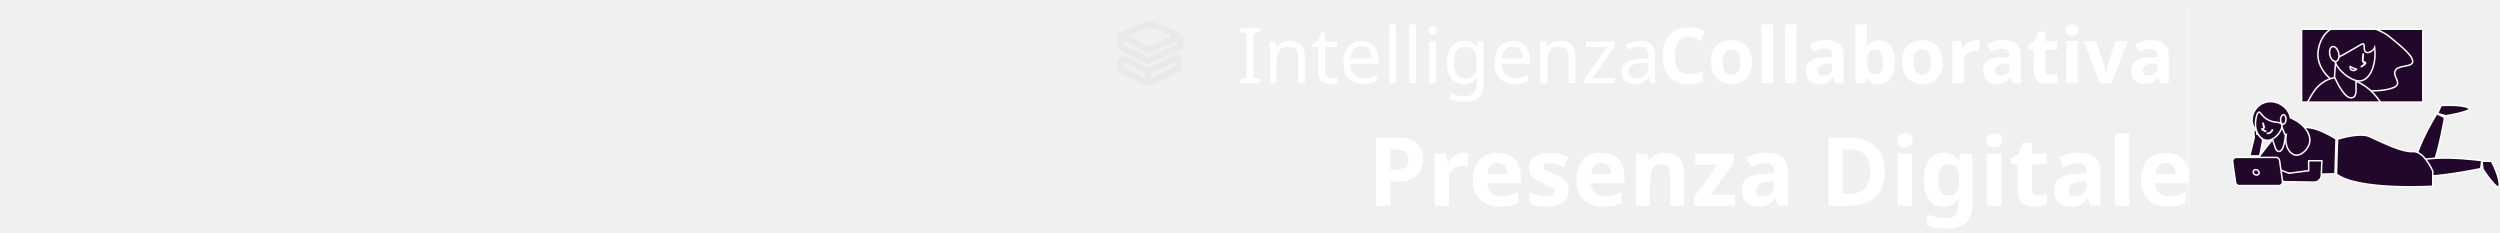
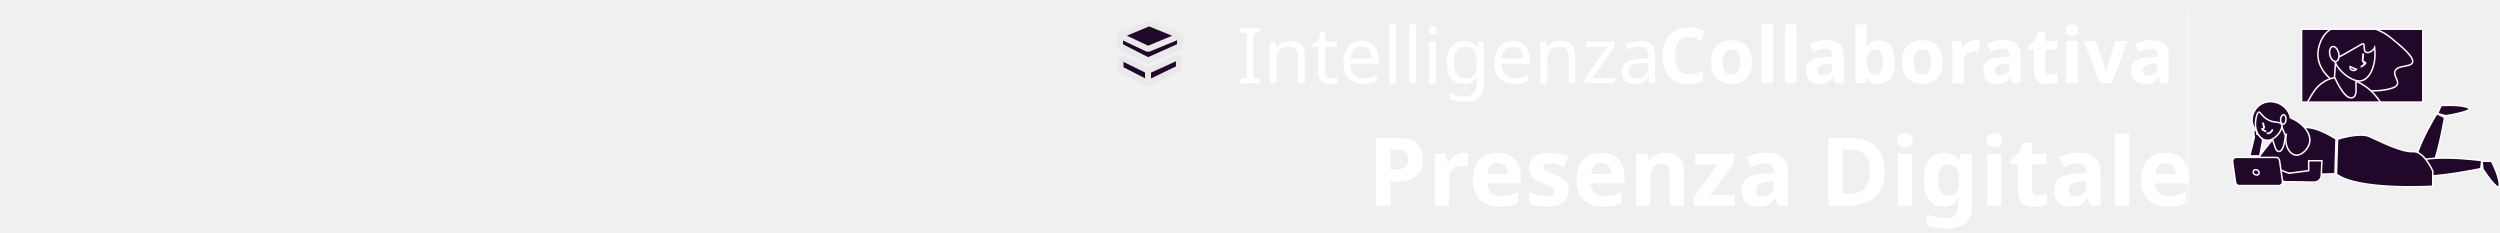
<svg xmlns="http://www.w3.org/2000/svg" width="840" height="78" viewBox="0 0 840 78" fill="none">
-   <path d="M376.323 12.128L385.333 16.395C385.59 16.517 385.887 16.524 386.151 16.415L396.508 12.128M376.323 12.128V15.014C376.323 15.393 376.535 15.74 376.872 15.912L379.155 17.08L382.705 18.897L385.307 20.228C385.579 20.367 385.899 20.376 386.178 20.251L389.527 18.753L392.559 17.398L395.911 15.898C396.274 15.736 396.508 15.375 396.508 14.977V12.128M376.323 12.128C376.323 12.031 376.381 11.944 376.47 11.907L385.714 8.066C385.959 7.965 386.234 7.963 386.48 8.063L396.508 12.128M385.737 28.093L395.549 23.347C395.892 23.181 396.113 22.836 396.119 22.455L396.157 20.091C396.164 19.677 395.649 19.348 395.273 19.522C393.469 20.36 389.592 22.121 389.592 22.121L385.737 23.852M385.737 28.093L377.055 23.629C376.727 23.46 376.517 23.125 376.508 22.756L376.463 20.939C376.445 20.181 377.237 19.674 377.917 20.009L385.737 23.852M385.737 28.093V23.852" stroke="#E9E9E9" stroke-width="2.018" />
+   <path d="M376.32 12.087L385.33 16.354C385.588 16.476 385.885 16.484 386.148 16.375L396.505 12.087M376.32 12.087V14.973C376.32 15.352 376.533 15.699 376.87 15.871L379.153 17.04L382.703 18.856L385.304 20.187C385.576 20.326 385.897 20.335 386.176 20.21L389.524 18.713L392.556 17.357L395.908 15.857C396.271 15.695 396.505 15.334 396.505 14.936V12.087M376.32 12.087C376.32 11.99 376.379 11.903 376.468 11.866L385.711 8.026C385.957 7.924 386.232 7.923 386.478 8.022L396.505 12.087M385.735 28.052L395.547 23.306C395.89 23.14 396.11 22.795 396.117 22.414L396.155 20.05C396.162 19.637 395.646 19.307 395.271 19.481C393.467 20.319 389.589 22.08 389.589 22.08L385.735 23.811M385.735 28.052L377.053 23.588C376.724 23.419 376.514 23.084 376.506 22.715L376.461 20.898C376.442 20.14 377.235 19.633 377.915 19.968L385.735 23.811M385.735 28.052V23.811" stroke="#E9E9E9" stroke-width="2.018" />
+   <path d="M395.108 22.316L386.744 26.36V24.382L390.002 22.919L390.007 22.917L390.009 22.916C390.012 22.915 390.015 22.913 390.019 22.912C390.026 22.908 390.037 22.903 390.051 22.897C390.08 22.884 390.122 22.865 390.177 22.84C390.287 22.79 390.445 22.718 390.641 22.629C391.033 22.451 391.575 22.204 392.173 21.931C393.144 21.489 394.264 20.973 395.136 20.571L395.108 22.316Z" fill="#21082B" />
+   <path d="M384.726 24.358V26.315L377.515 22.608L377.47 20.792L384.726 24.358Z" fill="#21082B" />
+   <path d="M395.497 14.855L385.765 19.207L377.33 14.891V13.599L384.899 17.185C385.414 17.428 386.008 17.443 386.535 17.225L395.497 13.515V14.855Z" fill="#21082B" />
+   <path d="M393.842 12.015L385.762 15.36L378.627 11.98L386.099 8.876L393.842 12.015Z" fill="#21082B" />
  <text fill="white" xml:space="preserve" style="white-space: pre" font-family="Manrope" font-size="26" font-weight="bold" letter-spacing="0em">
-     <tspan x="550.418" y="27.958"> Collaborativa</tspan>
+     <tspan x="550.416" y="27.958"> Collaborativa</tspan>
  </text>
  <text fill="white" xml:space="preserve" style="white-space: pre" font-family="Manrope" font-size="26" font-weight="300" letter-spacing="0em">
-     <tspan x="415.645" y="27.958">Intelligenza</tspan>
+     <tspan x="415.643" y="27.958">Intelligenza</tspan>
  </text>
  <text fill="white" xml:space="preserve" style="white-space: pre" font-family="Manrope" font-size="32" font-weight="600" letter-spacing="0em">
-     <tspan x="459.487" y="69.132">Presenza Digitale</tspan>
+     <tspan x="459.484" y="69.132">Presenza Digitale</tspan>
  </text>
-   <line opacity="0.3" x1="735.271" y1="3.532" x2="735.271" y2="69.134" stroke="white" stroke-width="1.009" />
-   <path d="M775.218 42.845C777.351 42.945 779.797 43.922 781.728 44.89C782.689 45.372 783.515 45.848 784.101 46.203C784.394 46.381 784.627 46.528 784.786 46.631C784.835 46.663 784.878 46.691 784.913 46.714L784.553 58.373C784.505 58.375 784.451 58.378 784.389 58.381C784.131 58.391 783.755 58.406 783.287 58.422C782.35 58.454 781.042 58.493 779.556 58.519C776.581 58.57 772.9 58.57 770.056 58.364C767.211 58.159 765.738 57.8 764.984 57.504C764.608 57.356 764.42 57.229 764.332 57.15C764.291 57.114 764.272 57.089 764.265 57.079L764.187 56.808L763.915 56.947L761.956 57.949L758.559 53.257L764.193 46.024C764.2 46.021 764.209 46.017 764.218 46.013C764.269 45.988 764.344 45.952 764.441 45.905C764.634 45.812 764.916 45.679 765.268 45.52C765.972 45.203 766.956 44.782 768.076 44.368C770.326 43.535 773.085 42.744 775.218 42.845ZM764.269 57.094C764.269 57.095 764.271 57.096 764.271 57.098V57.1V57.101L764.269 57.094Z" fill="#21082B" stroke="white" stroke-width="0.505" />
-   <path d="M780.142 54.004L779.949 59.018C779.903 60.229 778.813 61.215 777.459 61.196C775.49 61.169 773.905 61.142 772.319 61.115C770.764 61.089 769.208 61.062 767.29 61.035L766.057 59.596L765.969 59.494L765.836 59.51C765.004 59.605 764.378 59.631 763.95 59.595C763.735 59.577 763.585 59.544 763.487 59.505C763.44 59.486 763.412 59.467 763.396 59.454C763.388 59.448 763.383 59.443 763.381 59.44C763.38 59.439 763.379 59.438 763.379 59.437V59.435C763.379 59.435 763.378 59.434 763.378 59.432C763.378 59.429 763.378 59.42 763.382 59.406C763.389 59.376 763.409 59.328 763.455 59.261C763.548 59.125 763.718 58.951 763.98 58.737C764.488 58.324 765.294 57.804 766.406 57.174C767.283 57.511 768.161 57.847 769.038 58.184L769.095 58.207L769.154 58.2C770.471 58.063 771.403 57.926 772.33 57.789C773.256 57.652 774.179 57.517 775.484 57.381L775.711 57.357V54.004H780.142Z" fill="#21082B" stroke="white" stroke-width="0.505" />
-   <path d="M757.535 43.398C757.831 43.442 758.035 43.728 758.165 44.125C758.225 44.31 758.261 44.495 758.282 44.635C758.292 44.703 758.298 44.76 758.301 44.8C758.303 44.819 758.304 44.835 758.305 44.844C758.306 44.849 758.306 44.853 758.306 44.855V44.857L758.317 45.061L758.52 45.093C758.739 45.128 758.963 45.256 759.184 45.46C759.404 45.662 759.604 45.922 759.775 46.185C759.945 46.447 760.082 46.705 760.176 46.898C760.223 46.994 760.26 47.074 760.284 47.129C760.286 47.134 760.287 47.139 760.29 47.144L759.273 52.382H755.913L757.431 46.17L757.444 46.119L757.435 46.067L757.434 46.066C757.434 46.065 757.434 46.063 757.433 46.06C757.432 46.055 757.431 46.046 757.429 46.035C757.426 46.013 757.422 45.981 757.416 45.94C757.403 45.858 757.387 45.74 757.37 45.598C757.336 45.315 757.3 44.94 757.292 44.573C757.283 44.2 757.304 43.858 757.372 43.625C757.405 43.508 757.444 43.445 757.473 43.417C757.49 43.4 757.502 43.393 757.535 43.398Z" fill="#21082B" stroke="white" stroke-width="0.505" />
-   <path d="M821.379 39.481C821.368 39.552 821.352 39.642 821.333 39.75C821.283 40.042 821.209 40.468 821.112 40.997C820.918 42.057 820.636 43.535 820.28 45.208C819.568 48.557 818.565 52.674 817.399 55.777C816.245 58.848 814.752 59.923 813.6 60.263C813.018 60.434 812.504 60.423 812.137 60.37C811.954 60.344 811.808 60.307 811.709 60.277C811.68 60.269 811.655 60.259 811.634 60.252C810.82 59.004 810.796 57.046 811.289 54.727C811.786 52.384 812.795 49.746 813.922 47.263C815.049 44.782 816.291 42.466 817.251 40.77C817.732 39.922 818.142 39.229 818.431 38.749C818.576 38.509 818.69 38.321 818.768 38.194L821.379 39.481Z" fill="#21082B" stroke="white" stroke-width="0.505" />
-   <path d="M824.004 35.386C825.066 35.41 826.193 35.48 827.192 35.633C828.199 35.789 829.044 36.024 829.566 36.36C829.689 36.44 829.745 36.504 829.767 36.545C829.784 36.575 829.783 36.594 829.775 36.617C829.763 36.651 829.73 36.706 829.647 36.78C829.566 36.852 829.451 36.931 829.301 37.013C828.696 37.344 827.661 37.665 826.527 37.947C825.4 38.227 824.202 38.463 823.283 38.629C822.824 38.711 822.435 38.776 822.162 38.82C822.025 38.842 821.917 38.859 821.843 38.871C821.819 38.875 821.798 38.877 821.782 38.88L819.029 38.152L820.194 35.458C820.24 35.455 820.296 35.452 820.361 35.448C820.566 35.436 820.862 35.421 821.225 35.408C821.951 35.381 822.943 35.361 824.004 35.386Z" fill="#21082B" stroke="white" stroke-width="0.505" />
-   <path d="M822.996 53.11C825.9 53.173 828.681 53.397 830.736 53.604C831.763 53.708 832.609 53.807 833.198 53.88C833.487 53.917 833.715 53.947 833.871 53.968L833.54 56.654C833.462 56.67 833.359 56.692 833.234 56.717C832.922 56.781 832.467 56.873 831.9 56.984C830.765 57.205 829.177 57.503 827.368 57.809C823.745 58.422 819.243 59.066 815.697 59.197C812.176 59.327 810.546 58.427 809.788 57.563C809.406 57.128 809.231 56.687 809.152 56.358C809.112 56.193 809.096 56.056 809.09 55.962C809.089 55.94 809.088 55.921 809.087 55.904C809.555 55.337 810.265 54.866 811.175 54.483C812.118 54.086 813.259 53.789 814.529 53.574C817.068 53.144 820.089 53.047 822.996 53.11Z" fill="#21082B" stroke="white" stroke-width="0.505" />
-   <path d="M837.151 54.195C837.17 54.232 837.193 54.276 837.219 54.328C837.306 54.501 837.429 54.751 837.576 55.059C837.869 55.674 838.252 56.521 838.616 57.444C838.98 58.368 839.322 59.364 839.533 60.279C839.746 61.203 839.816 62.009 839.672 62.572C839.639 62.702 839.597 62.772 839.564 62.806C839.536 62.836 839.505 62.85 839.463 62.852C839.353 62.86 839.158 62.792 838.873 62.586C838.319 62.186 837.62 61.413 836.921 60.539C836.228 59.671 835.554 58.724 835.051 57.992C834.8 57.627 834.592 57.315 834.448 57.096C834.376 56.986 834.319 56.899 834.281 56.84C834.27 56.824 834.261 56.81 834.253 56.798L833.978 54.178L837.151 54.195Z" fill="#21082B" stroke="white" stroke-width="0.505" />
-   <path d="M792.967 45.383C794.144 45.364 795.224 45.493 796.048 45.85C797.765 46.596 800.471 47.944 803.193 49.054C804.561 49.611 805.949 50.116 807.245 50.465C808.538 50.813 809.755 51.011 810.778 50.943C811.681 50.884 812.546 51.24 813.348 51.84C814.15 52.439 814.872 53.27 815.48 54.119C816.088 54.967 816.575 55.825 816.911 56.472C817.079 56.794 817.208 57.063 817.296 57.252C817.34 57.346 817.373 57.421 817.396 57.471C817.4 57.481 817.404 57.491 817.408 57.5V62.572C817.392 62.573 817.374 62.574 817.356 62.575C817.167 62.585 816.889 62.599 816.532 62.615C815.818 62.647 814.789 62.687 813.532 62.716C811.017 62.774 807.59 62.791 803.939 62.628C800.288 62.465 796.418 62.122 793.018 61.461C789.669 60.81 786.813 59.856 785.056 58.493L785.417 46.767C785.461 46.754 785.513 46.738 785.573 46.72C785.783 46.656 786.087 46.565 786.463 46.462C787.215 46.255 788.253 45.993 789.398 45.78C790.545 45.567 791.793 45.402 792.967 45.383Z" fill="#21082B" stroke="white" stroke-width="0.505" />
-   <path d="M761.26 34.363C764.734 33.447 768.776 35.675 769.573 39.459L769.601 39.588L769.721 39.639C772.033 40.623 773.79 42.037 774.871 43.563C775.953 45.091 776.35 46.714 775.986 48.135C775.727 49.149 775.037 50.236 774.149 51.024C773.258 51.815 772.211 52.269 771.241 52.107C770.323 51.955 769.406 51.241 768.784 50.099C768.165 48.963 767.85 47.422 768.128 45.667L768.2 45.212L767.778 45.396C765.444 46.417 763.025 46.396 761.048 45.706C759.066 45.014 757.549 43.66 756.978 42.038C755.992 39.238 757.695 35.305 761.26 34.363Z" fill="#21082B" stroke="white" stroke-width="0.505" />
-   <path d="M767.9 45.505C767.897 45.539 767.893 45.589 767.888 45.651C767.877 45.783 767.859 45.972 767.833 46.202C767.78 46.663 767.692 47.283 767.556 47.923C767.419 48.565 767.235 49.217 766.992 49.748C766.743 50.289 766.456 50.654 766.14 50.795C765.8 50.946 765.543 50.919 765.339 50.818C765.123 50.712 764.936 50.508 764.781 50.257C764.627 50.008 764.517 49.734 764.445 49.519C764.409 49.412 764.384 49.321 764.368 49.258C764.359 49.226 764.353 49.202 764.349 49.185C764.347 49.177 764.346 49.171 764.345 49.167L764.34 49.148L764.335 49.133L763.033 45.35L766.468 42.145L767.9 45.505Z" fill="#21082B" stroke="white" stroke-width="0.505" />
-   <path d="M759.02 37.658C759.106 37.648 759.196 37.675 759.326 37.783C759.463 37.898 759.608 38.074 759.803 38.314C760.185 38.781 760.702 39.419 761.557 39.975C762.788 40.774 764.107 41.006 765.043 41.076C765.424 41.12 765.765 41.195 766.039 41.312C766.312 41.428 766.501 41.578 766.606 41.761C766.778 42.059 766.783 42.543 766.587 43.151C766.395 43.748 766.026 44.414 765.531 45.031C764.531 46.279 763.088 47.25 761.685 47.142C760.509 47.051 759.482 46.335 758.78 45.216C758.077 44.096 757.709 42.584 757.856 40.945C757.925 40.177 758.066 39.344 758.285 38.698C758.394 38.375 758.519 38.111 758.654 37.929C758.79 37.745 758.914 37.671 759.02 37.658Z" fill="#21082B" stroke="white" stroke-width="0.505" />
-   <path d="M767.293 38.557C767.498 38.568 767.711 38.712 767.876 39.013C768.04 39.311 768.136 39.732 768.106 40.203C768.076 40.673 767.929 41.082 767.729 41.361C767.526 41.644 767.294 41.765 767.088 41.754C766.884 41.742 766.671 41.599 766.505 41.297C766.342 40.999 766.247 40.579 766.277 40.108C766.307 39.637 766.453 39.229 766.654 38.95C766.857 38.667 767.088 38.546 767.293 38.557Z" fill="#21082B" stroke="white" stroke-width="0.505" />
-   <path d="M763.534 43.633H763.535C763.554 43.639 763.564 43.65 763.568 43.657L763.57 43.672C763.349 44.299 762.716 44.792 761.989 44.88C761.984 44.88 761.981 44.88 761.978 44.88C761.976 44.881 761.975 44.881 761.974 44.882C761.954 44.882 761.938 44.874 761.927 44.866C761.917 44.858 761.915 44.85 761.915 44.846C761.914 44.842 761.914 44.837 761.92 44.829C761.928 44.82 761.942 44.81 761.964 44.807L761.963 44.806C762.583 44.733 763.16 44.324 763.407 43.773L763.452 43.662C763.454 43.656 763.461 43.645 763.478 43.637C763.496 43.629 763.516 43.628 763.534 43.633Z" fill="#21082B" stroke="white" stroke-width="0.505" />
-   <path d="M760.515 43.706L761.278 44.108C761.293 44.117 761.299 44.126 761.3 44.132C761.301 44.135 761.302 44.138 761.301 44.139L761.297 44.148C761.291 44.159 761.272 44.174 761.242 44.174L761.203 44.165L760.415 43.749C760.247 43.661 760.18 43.573 760.156 43.517L760.515 43.706ZM760.766 43.023C760.748 43.09 760.713 43.147 760.65 43.192H760.649C760.618 43.214 760.584 43.232 760.544 43.247L760.149 43.393C760.151 43.387 760.151 43.381 760.154 43.375C760.192 43.289 760.279 43.251 760.408 43.21H760.409C760.422 43.206 760.443 43.199 760.462 43.192C760.474 43.188 760.512 43.175 760.543 43.156L760.766 43.023ZM760.386 41.381C760.408 41.377 760.428 41.381 760.442 41.389C760.456 41.398 760.46 41.407 760.461 41.412L760.751 42.657C760.754 42.666 760.755 42.676 760.757 42.686H760.636C760.635 42.679 760.634 42.672 760.632 42.665V42.664L760.343 41.42L760.347 41.403C760.35 41.399 760.355 41.395 760.361 41.391L760.386 41.381Z" fill="#21082B" stroke="white" stroke-width="0.505" />
-   <path d="M751.307 52.887H764.812C765.359 52.887 765.854 53.329 765.946 53.974L766.924 60.855C767.039 61.668 766.469 62.349 765.79 62.349H752.284C751.738 62.349 751.241 61.907 751.149 61.262L750.172 54.382C750.056 53.569 750.627 52.887 751.307 52.887Z" fill="#21082B" stroke="white" stroke-width="0.505" />
-   <path d="M757.928 57.009C758.505 57.009 759.012 57.447 759.076 57.948C759.136 58.418 758.782 58.822 758.224 58.822C757.648 58.822 757.141 58.385 757.077 57.884C757.017 57.414 757.371 57.009 757.928 57.009Z" fill="#21082B" stroke="white" stroke-width="0.505" />
-   <path d="M814.069 9.813V34.305H773.334V9.813H814.069Z" fill="#21082B" stroke="white" stroke-width="0.505" />
-   <path d="M798.322 9.813C799.315 10.206 800.243 10.648 801.07 11.122C801.799 11.539 802.377 11.956 802.833 12.311L803.249 12.643C805.184 14.217 807.241 15.892 808.707 17.419C809.44 18.184 810.013 18.899 810.349 19.535C810.687 20.175 810.759 20.686 810.586 21.08C810.432 21.43 810.093 21.671 809.591 21.853C809.088 22.036 808.474 22.141 807.828 22.259C807.196 22.375 806.533 22.502 805.981 22.732C805.426 22.964 804.946 23.316 804.729 23.905C804.564 24.351 804.601 24.795 804.716 25.214C804.829 25.628 805.024 26.045 805.194 26.43C805.55 27.237 805.786 27.908 805.407 28.548C805.174 28.941 804.775 29.212 804.121 29.474C802.142 30.267 798.379 30.768 794.343 30.442C790.434 30.126 786.321 29.037 783.357 26.733L783.074 26.506C782.976 26.425 782.832 26.304 782.646 26.137H782.646C781.457 25.07 778.818 22.306 778.804 18.197C778.804 18.096 778.819 16.7 779.357 14.983C779.895 13.266 780.949 11.249 783.012 9.872L783.011 9.871C783.039 9.853 783.069 9.834 783.088 9.821C783.092 9.818 783.097 9.816 783.101 9.813H798.322Z" fill="#21082B" stroke="white" stroke-width="0.505" />
-   <path d="M784.189 26.145C785.887 25.792 787.37 25.947 788.38 26.149V26.151C789.294 26.379 790.469 26.738 791.767 27.324V27.323C792.928 27.85 794.176 28.535 795.406 29.478V29.479C796.06 29.979 797.185 30.907 798.501 32.524L798.502 32.525C798.707 32.776 798.921 33.051 799.144 33.349V33.348C799.376 33.661 799.602 33.983 799.822 34.312H775.306C775.727 33.532 776.153 32.799 776.581 32.115L777.074 31.346L777.081 31.334C777.481 30.645 779.68 27.071 784.13 26.152L784.146 26.149H784.164L784.189 26.145Z" fill="#21082B" stroke="white" stroke-width="0.505" />
-   <path d="M791.616 23.457V29.587L791.618 29.602V29.603C791.618 29.605 791.619 29.607 791.619 29.61C791.62 29.616 791.621 29.627 791.622 29.64C791.625 29.666 791.628 29.706 791.632 29.756C791.639 29.856 791.648 30.002 791.649 30.174C791.653 30.522 791.63 30.975 791.528 31.412C791.426 31.852 791.251 32.25 790.97 32.517C790.699 32.774 790.304 32.934 789.699 32.855C789.119 32.78 788.489 32.341 787.854 31.658C787.227 30.983 786.63 30.108 786.11 29.234C785.592 28.362 785.155 27.499 784.849 26.853C784.695 26.531 784.574 26.263 784.492 26.076C784.451 25.983 784.42 25.91 784.398 25.86C784.395 25.853 784.392 25.846 784.39 25.84L784.802 20.17L791.616 23.457Z" fill="#21082B" stroke="white" stroke-width="0.505" />
-   <path d="M793.494 14.855C793.866 14.678 794.004 14.689 794.101 14.737C794.202 14.787 794.278 14.895 794.324 15.114C794.371 15.336 794.374 15.608 794.381 15.918C794.388 16.214 794.398 16.545 794.471 16.831C794.546 17.123 794.699 17.409 795.022 17.559C795.422 17.744 795.879 17.656 796.254 17.504C796.637 17.35 796.992 17.107 797.225 16.899C797.533 16.625 797.739 16.312 797.876 15.998C798.194 18.722 797.893 21.123 797.21 22.998C796.366 25.318 794.957 26.787 793.458 27.131C792.588 27.331 791.543 27.128 790.458 26.642C789.378 26.158 788.285 25.406 787.337 24.554C786.389 23.702 785.596 22.759 785.105 21.899C784.86 21.469 784.694 21.068 784.62 20.716C784.545 20.363 784.564 20.077 784.664 19.859C784.701 19.777 784.736 19.733 784.801 19.685C784.882 19.626 785.004 19.563 785.233 19.455C785.68 19.243 786.444 18.898 787.797 18.134C789.112 17.393 790.114 16.817 790.788 16.425C791.124 16.23 791.38 16.081 791.55 15.98C791.636 15.93 791.701 15.891 791.744 15.866C791.765 15.853 791.781 15.844 791.792 15.837C791.797 15.834 791.801 15.831 791.804 15.83C791.806 15.829 791.806 15.828 791.807 15.828H791.808C792.611 15.348 793.125 15.031 793.494 14.855Z" fill="#21082B" stroke="white" stroke-width="0.505" />
-   <path d="M783.761 15.638C784.126 15.569 784.547 15.736 784.938 16.141C785.276 16.492 785.568 17.002 785.741 17.608L785.808 17.873C785.965 18.596 785.92 19.271 785.734 19.777C785.547 20.285 785.235 20.585 784.873 20.654C784.508 20.722 784.086 20.556 783.696 20.151C783.31 19.749 782.984 19.14 782.826 18.418C782.668 17.696 782.713 17.02 782.899 16.515C783.087 16.007 783.399 15.706 783.761 15.638Z" fill="#21082B" stroke="white" stroke-width="0.505" />
-   <path d="M794.354 21.14L794.742 21.227C794.741 21.234 794.737 21.24 794.735 21.246L794.738 21.247C794.735 21.258 794.73 21.268 794.726 21.278C794.715 21.307 794.704 21.33 794.696 21.343C794.68 21.369 794.66 21.396 794.638 21.422C794.592 21.475 794.529 21.534 794.446 21.594H794.445L793.354 22.377C793.341 22.386 793.339 22.396 793.339 22.399C793.339 22.402 793.338 22.404 793.339 22.406C793.339 22.408 793.34 22.412 793.344 22.416C793.353 22.427 793.373 22.439 793.398 22.439C793.416 22.439 793.431 22.433 793.442 22.425L794.533 21.642L794.652 21.546C794.757 21.452 794.818 21.363 794.847 21.289C794.881 21.201 794.873 21.126 794.826 21.053L794.794 21.011C794.712 20.922 794.583 20.891 794.422 20.862L794.307 20.84C794.273 20.832 794.217 20.818 794.167 20.792L794.163 20.79C794.066 20.737 794.002 20.642 793.969 20.525C793.937 20.414 793.927 20.268 793.942 20.075L794.09 18.148L794.082 18.129C794.074 18.12 794.058 18.111 794.035 18.109L794.025 18.108C793.987 18.105 793.972 18.13 793.971 18.144V18.145L793.822 20.073C793.814 20.18 793.803 20.338 793.839 20.493C793.873 20.642 793.945 20.77 794.093 20.848H794.094C794.18 20.894 794.278 20.913 794.393 20.934H794.392C794.422 20.939 794.443 20.942 794.455 20.942C794.463 20.943 794.451 20.941 794.429 20.945C794.421 20.947 794.406 20.953 794.387 20.961L794.354 21.14ZM794.354 21.14L794.251 21.116C794.252 21.112 794.253 21.109 794.254 21.105C794.275 21.038 794.32 20.996 794.355 20.975C794.366 20.968 794.377 20.966 794.386 20.962L794.354 21.14Z" fill="#21082B" stroke="white" stroke-width="0.505" />
-   <path d="M789.638 22.378C789.987 22.546 790.358 22.717 790.756 22.88C791.107 23.025 791.45 23.151 791.778 23.266C791.363 23.716 790.657 23.833 790.166 23.555C789.764 23.327 789.545 22.854 789.638 22.378Z" fill="#21082B" stroke="white" stroke-width="0.505" />
+   <line opacity="0.3" x1="735.269" y1="3.532" x2="735.269" y2="69.134" stroke="white" stroke-width="1.009" />
+   <path d="M775.217 42.844C777.35 42.945 779.795 43.921 781.727 44.889C782.688 45.371 783.514 45.848 784.1 46.203C784.392 46.38 784.625 46.528 784.784 46.631C784.834 46.663 784.876 46.691 784.911 46.714L784.552 58.373C784.504 58.375 784.449 58.378 784.388 58.381C784.13 58.391 783.753 58.406 783.285 58.422C782.349 58.454 781.041 58.492 779.555 58.518C776.58 58.57 772.899 58.569 770.055 58.364C767.209 58.159 765.736 57.8 764.982 57.504C764.607 57.356 764.419 57.228 764.33 57.15C764.289 57.114 764.271 57.089 764.264 57.079L764.186 56.807L763.913 56.947L761.954 57.949L758.558 53.257L764.191 46.024C764.199 46.02 764.208 46.017 764.217 46.013C764.267 45.988 764.343 45.951 764.439 45.905C764.633 45.812 764.915 45.679 765.267 45.52C765.971 45.203 766.955 44.782 768.074 44.368C770.324 43.535 773.083 42.744 775.217 42.844ZM764.268 57.093C764.268 57.095 764.269 57.096 764.27 57.097V57.099V57.1L764.268 57.093Z" fill="#21082B" stroke="white" stroke-width="0.505" />
+   <path d="M780.141 54.004L779.948 59.018C779.902 60.229 778.812 61.214 777.458 61.196C775.489 61.169 773.904 61.142 772.318 61.115C770.763 61.088 769.207 61.061 767.289 61.035L766.056 59.595L765.968 59.494L765.835 59.509C765.003 59.604 764.377 59.63 763.949 59.594C763.734 59.576 763.584 59.544 763.486 59.505C763.439 59.485 763.411 59.467 763.395 59.454C763.387 59.447 763.382 59.443 763.38 59.44C763.379 59.439 763.378 59.438 763.378 59.437V59.435C763.378 59.435 763.377 59.434 763.377 59.432C763.377 59.428 763.377 59.42 763.381 59.406C763.388 59.376 763.408 59.327 763.454 59.26C763.547 59.125 763.717 58.951 763.979 58.737C764.487 58.324 765.293 57.804 766.405 57.173C767.282 57.511 768.16 57.847 769.037 58.184L769.094 58.207L769.153 58.2C770.47 58.063 771.402 57.925 772.329 57.789C773.255 57.652 774.178 57.516 775.483 57.38L775.71 57.357V54.004H780.141Z" fill="#21082B" stroke="white" stroke-width="0.505" />
+   <path d="M757.533 43.398C757.83 43.442 758.033 43.728 758.163 44.124C758.224 44.31 758.26 44.495 758.28 44.634C758.29 44.703 758.296 44.76 758.3 44.799C758.302 44.819 758.303 44.834 758.304 44.844C758.304 44.849 758.305 44.853 758.305 44.855V44.857L758.315 45.061L758.519 45.093C758.737 45.127 758.961 45.256 759.183 45.459C759.402 45.662 759.602 45.922 759.773 46.185C759.944 46.447 760.081 46.705 760.175 46.898C760.222 46.994 760.258 47.073 760.282 47.128C760.285 47.134 760.286 47.139 760.288 47.144L759.271 52.381H755.911L757.43 46.169L757.442 46.119L757.434 46.067L757.433 46.066C757.432 46.065 757.432 46.063 757.432 46.06C757.431 46.055 757.429 46.046 757.428 46.035C757.424 46.013 757.42 45.981 757.414 45.94C757.402 45.858 757.385 45.739 757.368 45.598C757.334 45.315 757.298 44.94 757.29 44.573C757.282 44.2 757.303 43.857 757.37 43.624C757.404 43.507 757.443 43.445 757.472 43.416C757.489 43.399 757.501 43.393 757.533 43.398Z" fill="#21082B" stroke="white" stroke-width="0.505" />
+   <path d="M821.378 39.481C821.366 39.552 821.351 39.642 821.332 39.75C821.282 40.042 821.207 40.467 821.11 40.997C820.917 42.057 820.634 43.535 820.278 45.208C819.566 48.557 818.564 52.673 817.397 55.777C816.244 58.848 814.751 59.923 813.599 60.263C813.016 60.434 812.503 60.423 812.136 60.37C811.953 60.343 811.807 60.307 811.708 60.277C811.679 60.268 811.653 60.259 811.633 60.252C810.819 59.004 810.794 57.046 811.287 54.726C811.785 52.384 812.793 49.745 813.921 47.263C815.048 44.782 816.289 42.466 817.25 40.769C817.73 39.922 818.14 39.229 818.43 38.749C818.574 38.509 818.688 38.321 818.767 38.194L821.378 39.481Z" fill="#21082B" stroke="white" stroke-width="0.505" />
+   <path d="M824.004 35.385C825.066 35.41 826.193 35.48 827.191 35.633C828.199 35.788 829.044 36.024 829.565 36.36C829.689 36.439 829.744 36.504 829.767 36.544C829.783 36.575 829.782 36.594 829.774 36.617C829.763 36.65 829.729 36.706 829.646 36.78C829.565 36.852 829.45 36.93 829.301 37.012C828.695 37.344 827.661 37.665 826.526 37.947C825.4 38.227 824.201 38.463 823.282 38.628C822.823 38.711 822.435 38.776 822.161 38.82C822.024 38.842 821.916 38.859 821.843 38.871C821.819 38.874 821.798 38.877 821.781 38.879L819.028 38.152L820.193 35.458C820.239 35.455 820.296 35.451 820.36 35.448C820.566 35.436 820.862 35.421 821.225 35.408C821.951 35.381 822.943 35.361 824.004 35.385Z" fill="#21082B" stroke="white" stroke-width="0.505" />
+   <path d="M822.995 53.11C825.9 53.173 828.68 53.396 830.735 53.604C831.763 53.707 832.609 53.806 833.197 53.88C833.487 53.916 833.714 53.947 833.87 53.968L833.539 56.654C833.461 56.67 833.359 56.691 833.233 56.717C832.921 56.781 832.467 56.873 831.899 56.984C830.764 57.205 829.177 57.503 827.367 57.809C823.745 58.422 819.242 59.065 815.696 59.197C812.175 59.327 810.545 58.427 809.787 57.563C809.405 57.128 809.231 56.687 809.151 56.358C809.112 56.193 809.096 56.056 809.09 55.962C809.088 55.94 809.087 55.92 809.087 55.904C809.555 55.337 810.264 54.866 811.175 54.483C812.118 54.086 813.259 53.788 814.528 53.574C817.067 53.144 820.089 53.047 822.995 53.11Z" fill="#21082B" stroke="white" stroke-width="0.505" />
+   <path d="M837.15 54.195C837.169 54.232 837.193 54.276 837.219 54.328C837.306 54.5 837.429 54.751 837.575 55.058C837.868 55.674 838.252 56.521 838.615 57.444C838.979 58.368 839.321 59.364 839.532 60.279C839.745 61.203 839.816 62.009 839.672 62.572C839.639 62.702 839.597 62.771 839.563 62.806C839.535 62.836 839.505 62.849 839.463 62.852C839.353 62.859 839.158 62.792 838.872 62.586C838.319 62.186 837.619 61.413 836.921 60.539C836.228 59.671 835.553 58.724 835.051 57.992C834.8 57.626 834.592 57.315 834.447 57.095C834.375 56.986 834.319 56.899 834.28 56.84C834.27 56.823 834.261 56.809 834.253 56.797L833.978 54.177L837.15 54.195Z" fill="#21082B" stroke="white" stroke-width="0.505" />
+   <path d="M792.966 45.382C794.143 45.363 795.223 45.493 796.047 45.85C797.764 46.596 800.471 47.944 803.192 49.053C804.56 49.611 805.948 50.115 807.244 50.465C808.537 50.813 809.754 51.01 810.777 50.943C811.68 50.883 812.545 51.24 813.347 51.84C814.149 52.439 814.871 53.269 815.479 54.119C816.087 54.967 816.574 55.825 816.91 56.471C817.078 56.794 817.207 57.063 817.295 57.252C817.339 57.346 817.372 57.42 817.395 57.47C817.399 57.481 817.403 57.491 817.407 57.5V62.572C817.391 62.573 817.373 62.574 817.355 62.575C817.166 62.585 816.888 62.599 816.531 62.615C815.817 62.647 814.788 62.687 813.531 62.715C811.016 62.773 807.589 62.791 803.938 62.628C800.287 62.465 796.418 62.121 793.017 61.461C789.668 60.81 786.812 59.856 785.055 58.493L785.416 46.767C785.46 46.753 785.512 46.738 785.572 46.719C785.782 46.655 786.086 46.565 786.462 46.462C787.214 46.254 788.252 45.993 789.397 45.78C790.544 45.566 791.792 45.401 792.966 45.382Z" fill="#21082B" stroke="white" stroke-width="0.505" />
+   <path d="M761.258 34.363C764.732 33.446 768.774 35.675 769.571 39.459L769.599 39.587L769.719 39.638C772.032 40.622 773.788 42.037 774.869 43.563C775.951 45.091 776.348 46.713 775.984 48.134C775.725 49.149 775.035 50.236 774.147 51.024C773.256 51.815 772.209 52.268 771.239 52.107C770.321 51.954 769.404 51.241 768.782 50.099C768.163 48.963 767.848 47.422 768.126 45.667L768.198 45.212L767.776 45.396C765.442 46.417 763.023 46.396 761.046 45.706C759.064 45.014 757.547 43.66 756.976 42.038C755.99 39.238 757.693 35.304 761.258 34.363Z" fill="#21082B" stroke="white" stroke-width="0.505" />
+   <path d="M767.897 45.505C767.895 45.539 767.891 45.589 767.886 45.651C767.875 45.783 767.856 45.972 767.83 46.202C767.777 46.662 767.69 47.282 767.554 47.923C767.417 48.565 767.233 49.217 766.989 49.748C766.741 50.289 766.453 50.654 766.138 50.795C765.798 50.946 765.541 50.919 765.337 50.818C765.12 50.712 764.934 50.508 764.778 50.257C764.625 50.008 764.514 49.734 764.442 49.518C764.407 49.412 764.382 49.321 764.365 49.258C764.357 49.226 764.351 49.202 764.347 49.185C764.345 49.177 764.344 49.171 764.343 49.167L764.338 49.147L764.333 49.133L763.03 45.349L766.466 42.144L767.897 45.505Z" fill="#21082B" stroke="white" stroke-width="0.505" />
+   <path d="M759.018 37.658C759.103 37.648 759.193 37.674 759.323 37.783C759.46 37.898 759.606 38.074 759.801 38.313C760.182 38.781 760.699 39.419 761.555 39.974C762.785 40.773 764.105 41.006 765.041 41.076C765.422 41.119 765.763 41.195 766.036 41.311C766.31 41.428 766.498 41.578 766.604 41.761C766.775 42.059 766.781 42.543 766.585 43.151C766.393 43.748 766.023 44.414 765.528 45.031C764.528 46.278 763.085 47.25 761.683 47.142C760.506 47.051 759.48 46.335 758.777 45.216C758.075 44.096 757.706 42.584 757.854 40.945C757.923 40.177 758.064 39.344 758.282 38.698C758.392 38.374 758.516 38.111 758.651 37.929C758.788 37.744 758.912 37.671 759.018 37.658Z" fill="#21082B" stroke="white" stroke-width="0.505" />
+   <path d="M767.292 38.557C767.496 38.568 767.71 38.712 767.875 39.013C768.039 39.311 768.134 39.731 768.104 40.203C768.075 40.673 767.928 41.081 767.728 41.361C767.525 41.644 767.292 41.764 767.087 41.753C766.883 41.742 766.669 41.598 766.504 41.297C766.34 40.999 766.246 40.578 766.275 40.108C766.305 39.637 766.452 39.229 766.652 38.95C766.855 38.667 767.087 38.546 767.292 38.557Z" fill="#21082B" stroke="white" stroke-width="0.505" />
+   <path d="M763.532 43.633H763.533C763.553 43.639 763.563 43.65 763.566 43.657L763.568 43.672C763.348 44.298 762.714 44.792 761.987 44.879C761.983 44.88 761.98 44.88 761.977 44.88C761.974 44.88 761.973 44.881 761.973 44.881C761.953 44.881 761.936 44.874 761.926 44.866C761.916 44.857 761.914 44.85 761.913 44.846C761.913 44.842 761.912 44.836 761.919 44.828C761.926 44.82 761.941 44.81 761.963 44.807L761.962 44.806C762.582 44.733 763.159 44.324 763.405 43.773L763.45 43.661C763.452 43.656 763.459 43.645 763.477 43.637C763.494 43.629 763.515 43.628 763.532 43.633Z" fill="#21082B" stroke="white" stroke-width="0.505" />
+   <path d="M760.513 43.706L761.275 44.108C761.291 44.116 761.296 44.126 761.298 44.132C761.299 44.134 761.299 44.137 761.299 44.139L761.295 44.148C761.288 44.159 761.269 44.173 761.239 44.173L761.2 44.165L760.412 43.749C760.244 43.66 760.178 43.573 760.153 43.516L760.513 43.706ZM760.764 43.023C760.745 43.089 760.711 43.147 760.647 43.192H760.646C760.616 43.214 760.582 43.232 760.542 43.247L760.146 43.393C760.148 43.387 760.149 43.38 760.151 43.375C760.189 43.289 760.276 43.251 760.405 43.21H760.406C760.42 43.205 760.441 43.199 760.46 43.192C760.471 43.188 760.509 43.175 760.541 43.156L760.764 43.023ZM760.384 41.38C760.405 41.377 760.425 41.381 760.439 41.389C760.453 41.398 760.458 41.407 760.459 41.412L760.749 42.657C760.751 42.666 760.753 42.676 760.755 42.686H760.634C760.632 42.679 760.632 42.672 760.63 42.665V42.664L760.341 41.42L760.345 41.403C760.348 41.399 760.352 41.394 760.358 41.39L760.384 41.38Z" fill="#21082B" stroke="white" stroke-width="0.505" />
+   <path d="M751.305 52.886H764.811C765.357 52.886 765.852 53.329 765.944 53.974L766.922 60.855C767.037 61.668 766.467 62.349 765.788 62.349H752.282C751.736 62.349 751.239 61.907 751.147 61.261L750.17 54.382C750.054 53.569 750.626 52.886 751.305 52.886Z" fill="#21082B" stroke="white" stroke-width="0.505" />
+   <path d="M757.927 57.009C758.503 57.009 759.01 57.447 759.074 57.947C759.134 58.417 758.78 58.822 758.223 58.822C757.646 58.821 757.139 58.385 757.075 57.884C757.015 57.414 757.369 57.009 757.927 57.009Z" fill="#21082B" stroke="white" stroke-width="0.505" />
+   <path d="M814.067 9.812V34.305H773.333V9.812H814.067Z" fill="#21082B" stroke="white" stroke-width="0.505" />
+   <path d="M798.32 9.813C799.313 10.206 800.241 10.648 801.068 11.121C801.797 11.539 802.376 11.956 802.831 12.311L803.247 12.643C805.182 14.217 807.239 15.892 808.705 17.419C809.438 18.184 810.011 18.898 810.347 19.534C810.685 20.175 810.757 20.686 810.584 21.079C810.43 21.43 810.092 21.67 809.589 21.853C809.086 22.035 808.472 22.141 807.826 22.259C807.194 22.375 806.531 22.502 805.979 22.732C805.424 22.963 804.944 23.316 804.727 23.904C804.562 24.35 804.6 24.794 804.714 25.214C804.827 25.628 805.023 26.044 805.192 26.43C805.548 27.237 805.784 27.908 805.405 28.548C805.172 28.941 804.773 29.212 804.119 29.474C802.14 30.267 798.377 30.768 794.341 30.442C790.432 30.125 786.319 29.036 783.355 26.733L783.072 26.506C782.974 26.425 782.83 26.304 782.645 26.137H782.644C781.455 25.07 778.816 22.306 778.802 18.197C778.802 18.096 778.818 16.699 779.355 14.983C779.893 13.266 780.947 11.249 783.01 9.871L783.009 9.87C783.037 9.853 783.067 9.833 783.086 9.821C783.09 9.818 783.095 9.815 783.099 9.813H798.32Z" fill="#21082B" stroke="white" stroke-width="0.505" />
+   <path d="M784.188 26.144C785.886 25.792 787.369 25.947 788.379 26.149V26.15C789.292 26.379 790.467 26.738 791.766 27.324V27.323C792.926 27.85 794.174 28.535 795.404 29.477V29.478C796.059 29.979 797.184 30.907 798.5 32.523L798.501 32.524C798.706 32.775 798.92 33.05 799.143 33.349V33.347C799.374 33.661 799.601 33.982 799.82 34.311H775.305C775.726 33.532 776.152 32.798 776.579 32.115L777.072 31.346L777.079 31.334C777.479 30.645 779.679 27.071 784.129 26.152L784.145 26.149H784.162L784.188 26.144Z" fill="#21082B" stroke="white" stroke-width="0.505" />
+   <path d="M791.615 23.456V29.586L791.617 29.602V29.603C791.617 29.604 791.618 29.607 791.618 29.61C791.619 29.616 791.62 29.627 791.621 29.64C791.624 29.666 791.627 29.705 791.631 29.755C791.638 29.856 791.647 30.001 791.648 30.174C791.652 30.522 791.629 30.974 791.527 31.412C791.425 31.852 791.25 32.25 790.969 32.517C790.698 32.773 790.303 32.933 789.698 32.855C789.118 32.78 788.488 32.341 787.854 31.658C787.226 30.983 786.629 30.108 786.109 29.234C785.591 28.361 785.155 27.498 784.848 26.853C784.694 26.53 784.573 26.262 784.491 26.076C784.45 25.982 784.419 25.909 784.397 25.86C784.394 25.852 784.391 25.846 784.389 25.839L784.801 20.169L791.615 23.456Z" fill="#21082B" stroke="white" stroke-width="0.505" />
+   <path d="M793.491 14.855C793.863 14.677 794.002 14.689 794.099 14.737C794.2 14.787 794.275 14.895 794.321 15.114C794.368 15.335 794.372 15.608 794.379 15.918C794.385 16.214 794.395 16.545 794.469 16.83C794.544 17.122 794.697 17.409 795.02 17.559C795.419 17.744 795.877 17.655 796.252 17.504C796.635 17.35 796.989 17.107 797.223 16.899C797.531 16.624 797.736 16.312 797.874 15.998C798.192 18.722 797.89 21.123 797.208 22.997C796.363 25.318 794.955 26.786 793.456 27.131C792.586 27.331 791.541 27.128 790.456 26.642C789.376 26.158 788.283 25.406 787.335 24.554C786.387 23.701 785.593 22.758 785.103 21.899C784.857 21.469 784.692 21.068 784.617 20.716C784.542 20.363 784.562 20.077 784.661 19.859C784.698 19.777 784.733 19.733 784.799 19.685C784.879 19.626 785.002 19.562 785.23 19.454C785.678 19.243 786.442 18.897 787.795 18.134C789.109 17.393 790.111 16.816 790.785 16.425C791.122 16.23 791.377 16.08 791.548 15.98C791.633 15.93 791.698 15.891 791.741 15.866C791.762 15.853 791.778 15.844 791.789 15.837C791.794 15.834 791.799 15.831 791.802 15.829C791.803 15.829 791.804 15.828 791.805 15.827H791.806C792.609 15.348 793.122 15.031 793.491 14.855Z" fill="#21082B" stroke="white" stroke-width="0.505" />
+   <path d="M783.76 15.638C784.125 15.569 784.546 15.736 784.937 16.141C785.275 16.492 785.567 17.002 785.74 17.607L785.807 17.873C785.964 18.595 785.919 19.271 785.733 19.776C785.546 20.285 785.234 20.585 784.872 20.653C784.507 20.722 784.085 20.555 783.695 20.15C783.309 19.749 782.983 19.14 782.825 18.418C782.667 17.696 782.712 17.02 782.898 16.515C783.086 16.007 783.398 15.706 783.76 15.638Z" fill="#21082B" stroke="white" stroke-width="0.505" />
+   <path d="M794.354 21.139L794.741 21.227C794.74 21.234 794.736 21.24 794.734 21.246L794.737 21.247C794.734 21.258 794.729 21.268 794.725 21.278C794.714 21.306 794.703 21.33 794.695 21.343C794.679 21.369 794.659 21.395 794.637 21.422C794.591 21.475 794.528 21.534 794.445 21.593H794.444L793.354 22.377C793.34 22.386 793.338 22.395 793.338 22.399C793.338 22.401 793.337 22.404 793.338 22.406C793.338 22.408 793.339 22.412 793.343 22.416C793.352 22.427 793.372 22.438 793.397 22.438C793.415 22.438 793.43 22.433 793.441 22.425L794.532 21.641L794.651 21.546C794.756 21.452 794.817 21.363 794.846 21.289C794.88 21.201 794.872 21.126 794.825 21.052L794.793 21.011C794.711 20.922 794.582 20.89 794.421 20.862L794.306 20.84C794.272 20.832 794.216 20.818 794.166 20.792L794.162 20.79C794.065 20.736 794.001 20.641 793.968 20.525C793.936 20.413 793.926 20.268 793.941 20.075L794.089 18.147L794.081 18.129C794.073 18.12 794.057 18.111 794.034 18.109L794.024 18.108C793.986 18.104 793.971 18.13 793.97 18.143V18.144L793.821 20.073C793.813 20.179 793.802 20.337 793.838 20.493C793.872 20.642 793.944 20.769 794.092 20.847H794.093C794.179 20.894 794.277 20.913 794.392 20.933H794.391C794.421 20.939 794.442 20.941 794.454 20.942C794.462 20.943 794.45 20.941 794.428 20.945C794.42 20.947 794.405 20.952 794.386 20.961L794.354 21.139ZM794.354 21.139L794.25 21.116C794.251 21.112 794.252 21.108 794.253 21.105C794.274 21.038 794.32 20.996 794.354 20.974C794.365 20.968 794.376 20.966 794.385 20.962L794.354 21.139Z" fill="#21082B" stroke="white" stroke-width="0.505" />
+   <path d="M789.637 22.378C789.986 22.546 790.357 22.717 790.755 22.88C791.106 23.024 791.449 23.15 791.777 23.266C791.362 23.715 790.656 23.833 790.165 23.555C789.763 23.327 789.544 22.854 789.637 22.378Z" fill="#21082B" stroke="white" stroke-width="0.505" />
</svg>
